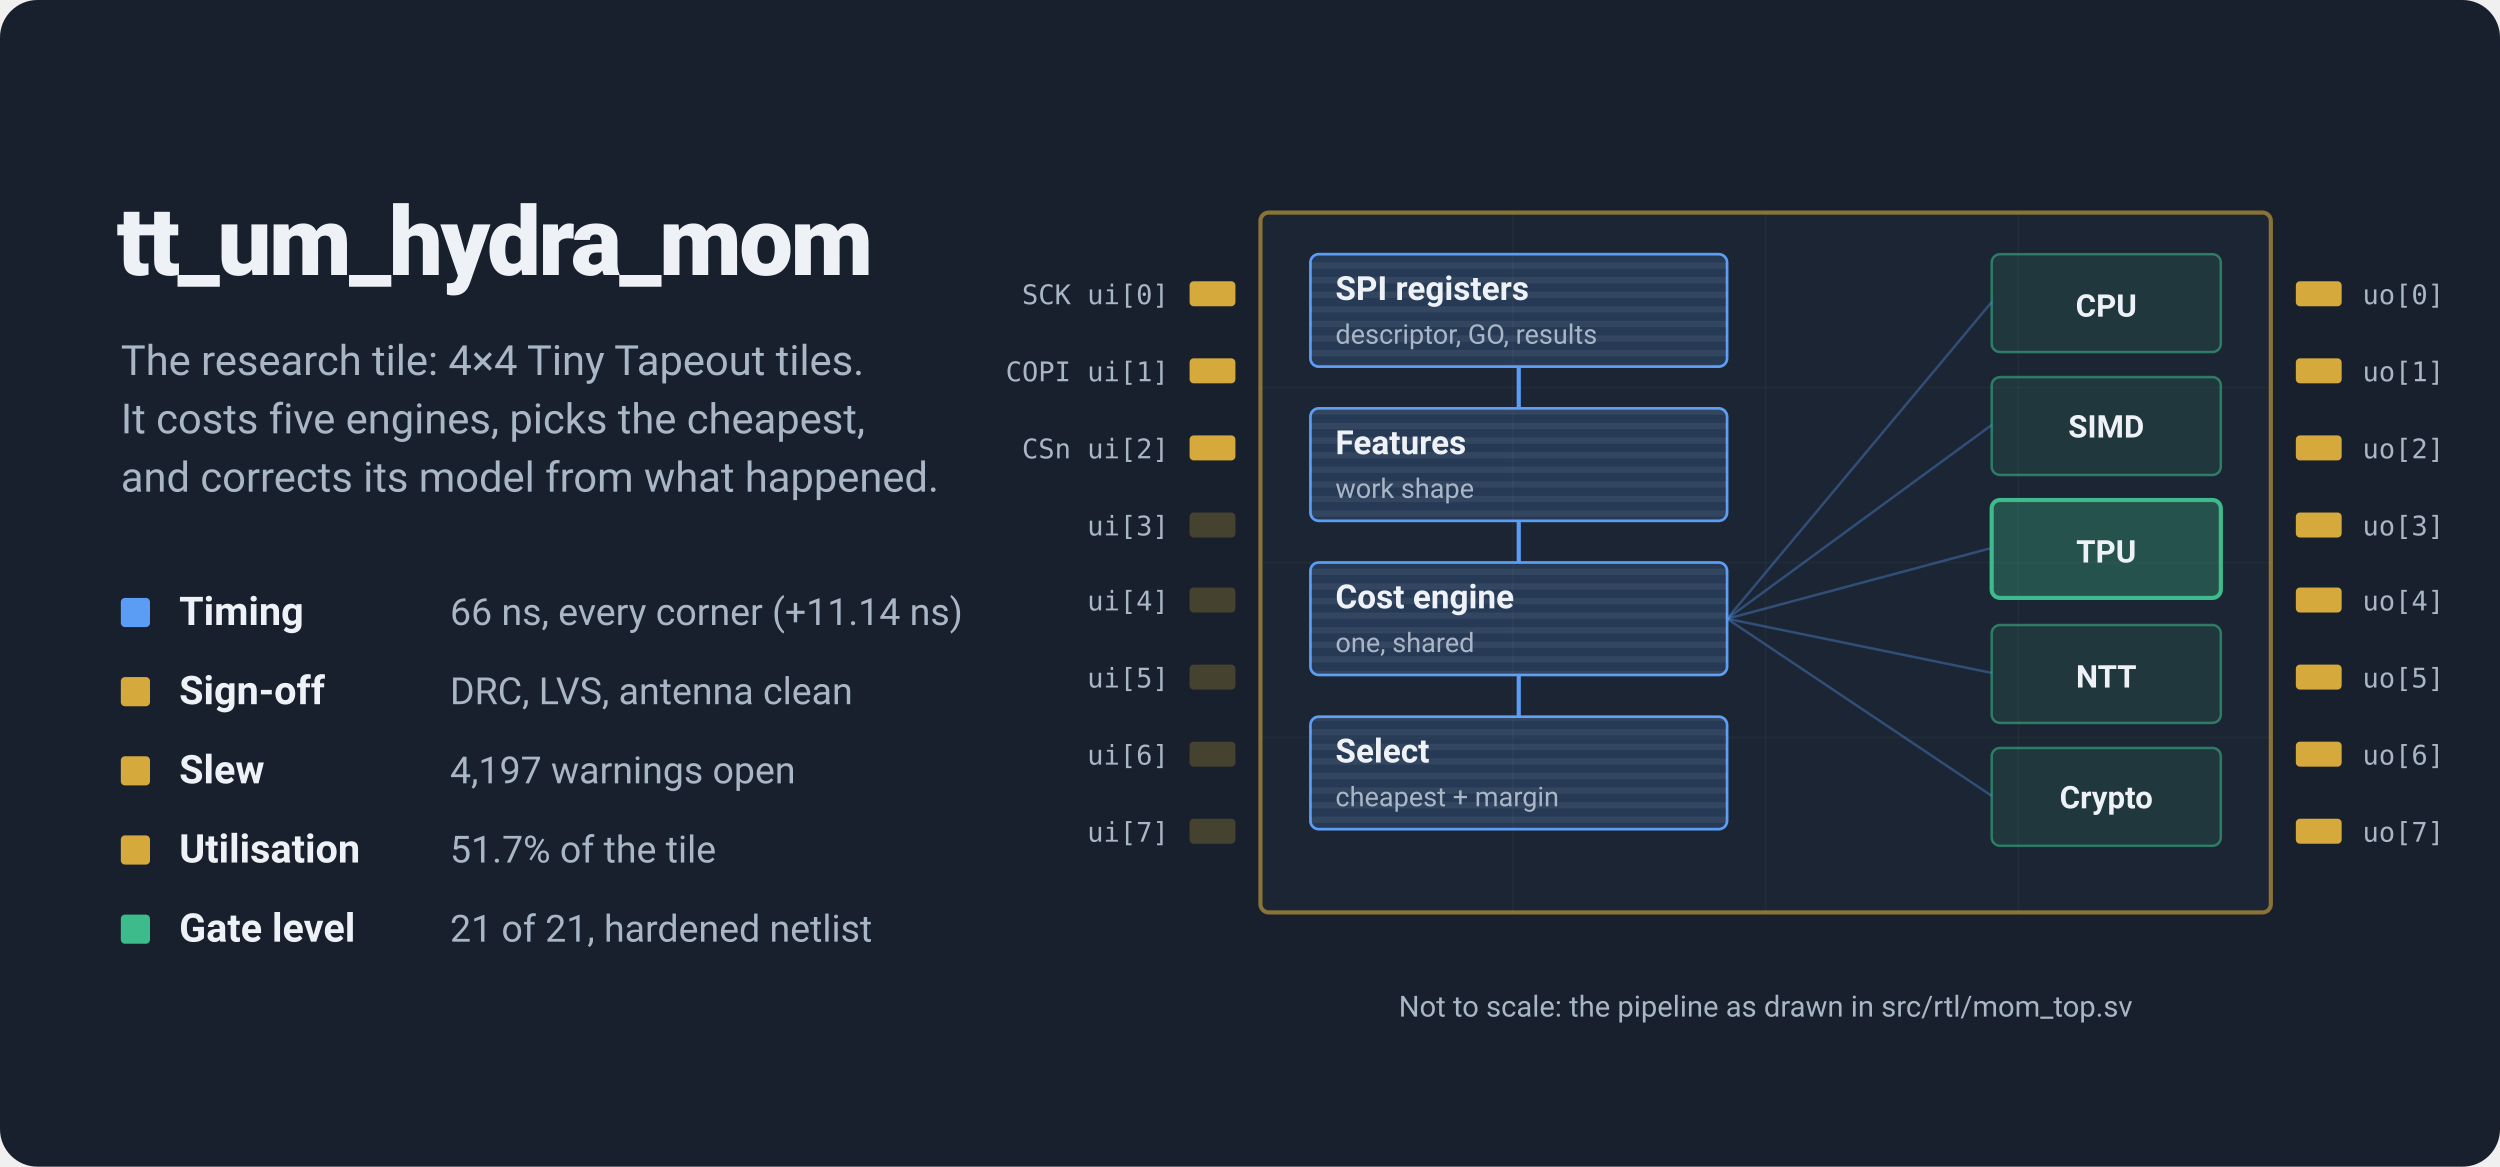
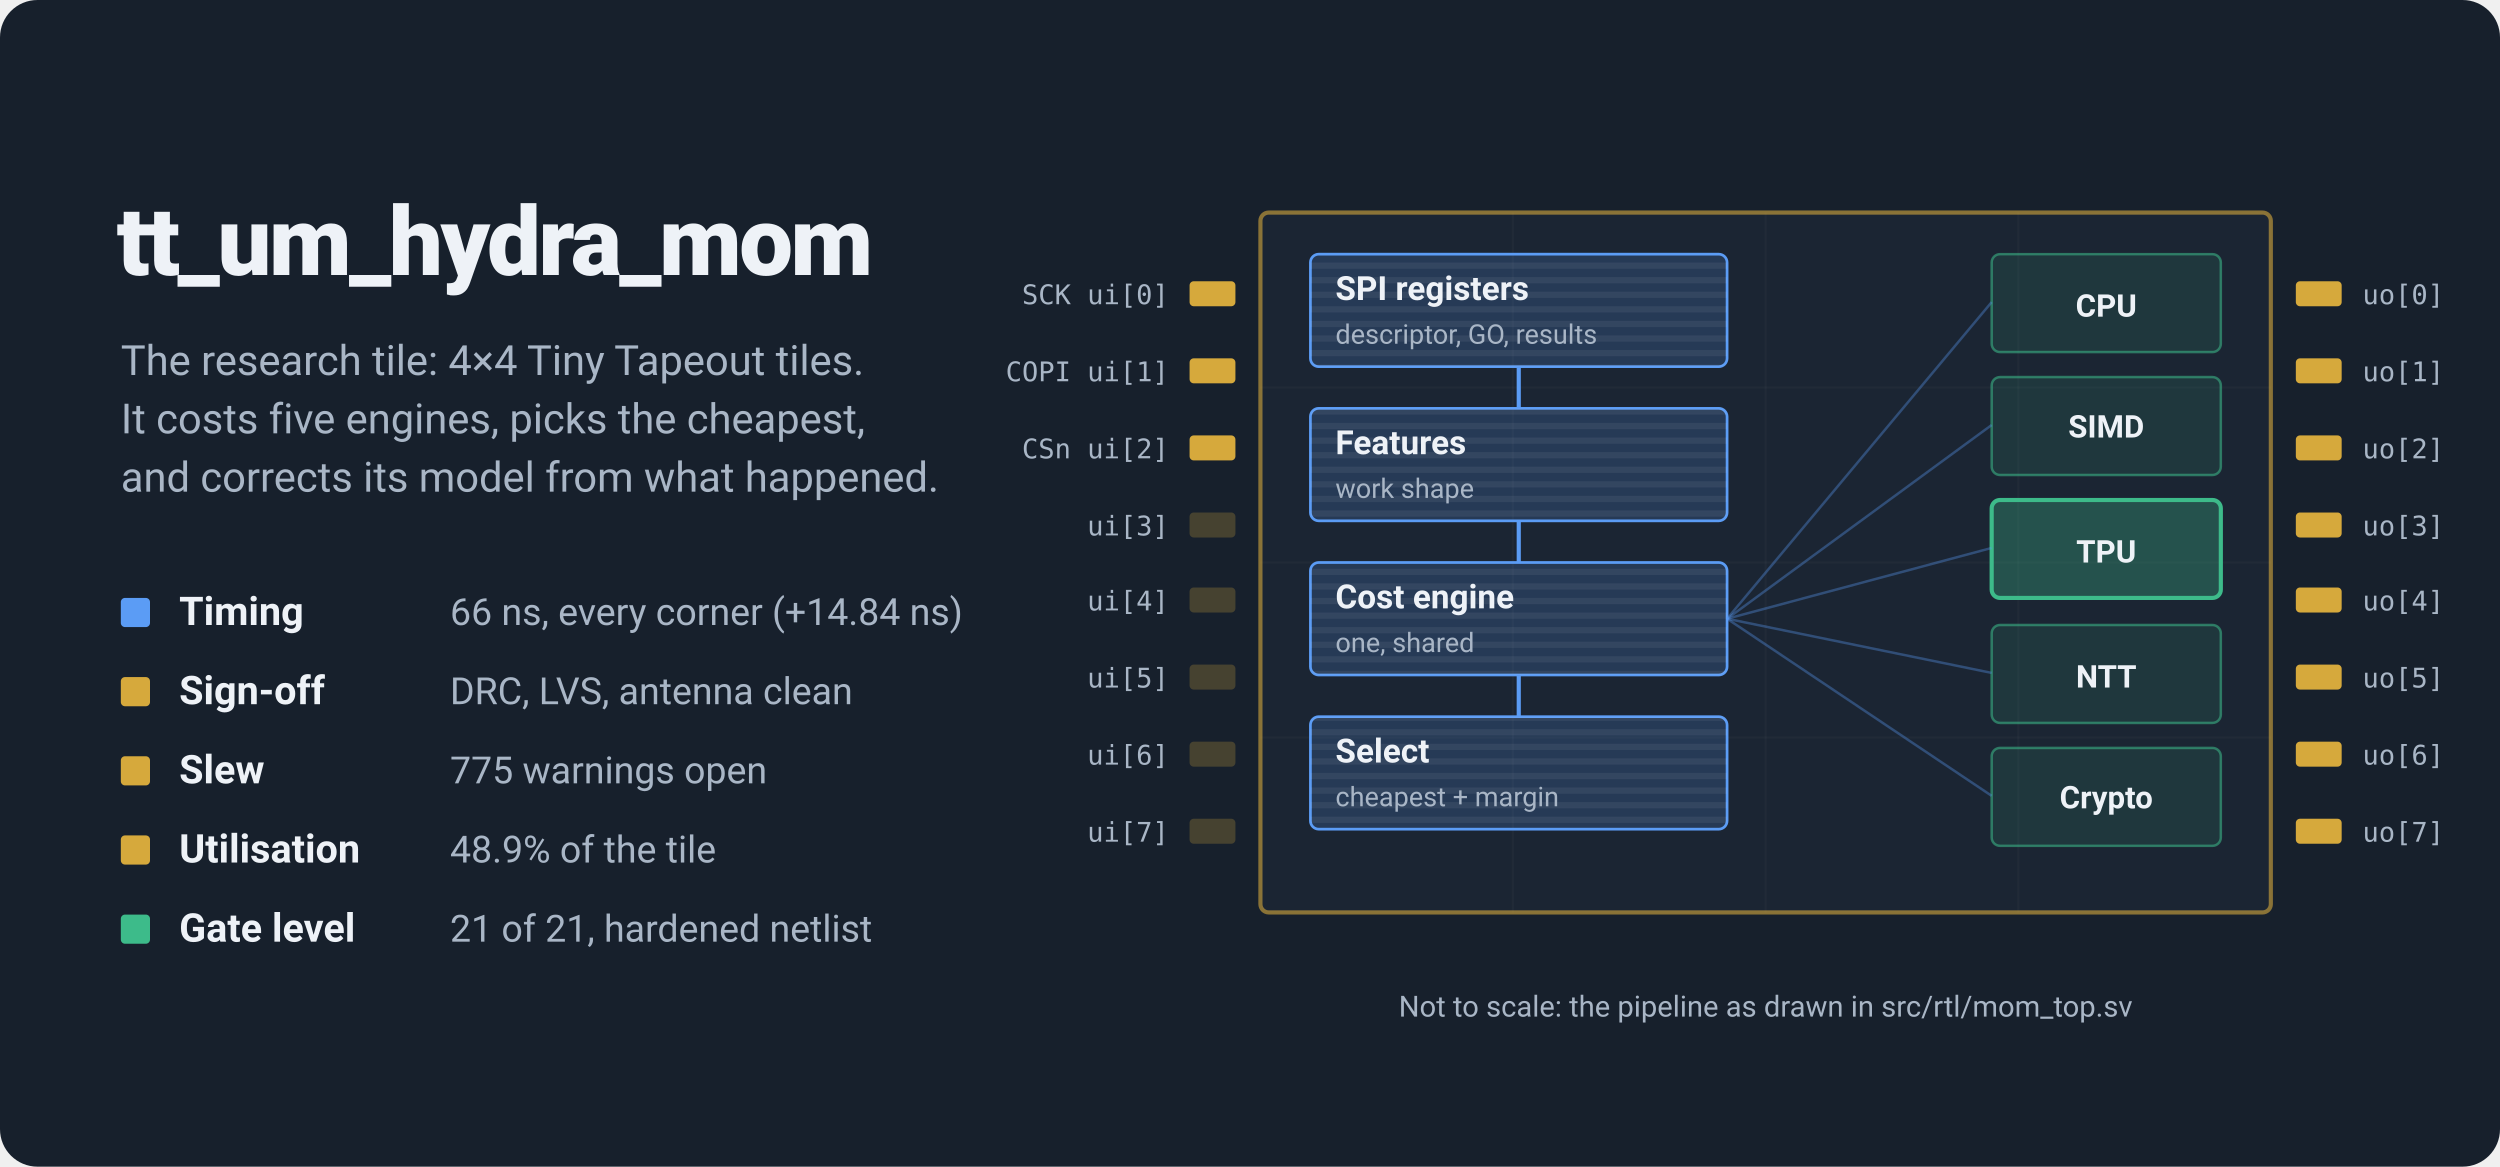
<svg xmlns="http://www.w3.org/2000/svg" viewBox="0 0 1200 560" width="1200" height="560" role="img" aria-labelledby="t d">
  <style>
  /* Static (SkyWater 130 audit, 2026-10-11): a README image cannot offer a
     pause control, so the lead figures show their final state only. */
  .bit { opacity: 1; } .cost { opacity: 1; } .out { opacity: 1; } .hl { opacity: 0; }
</style>
  <defs>
    <pattern id="rows" width="8" height="7" patternUnits="userSpaceOnUse">
      <rect width="8" height="3" fill="#ffffff" opacity="0.06" />
    </pattern>
  </defs>
  <rect width="1200" height="560" rx="18" fill="#17202c" />
  <line x1="726.2" y1="102.027" x2="726.2" y2="437.973" stroke="#ffffff" stroke-opacity=".06" />
  <line x1="847.5" y1="102.027" x2="847.5" y2="437.973" stroke="#ffffff" stroke-opacity=".06" />
  <line x1="968.8" y1="102.027" x2="968.8" y2="437.973" stroke="#ffffff" stroke-opacity=".06" />
  <line x1="605.0" y1="186.0" x2="1090.0" y2="186.0" stroke="#ffffff" stroke-opacity=".06" />
  <line x1="605.0" y1="270.0" x2="1090.0" y2="270.0" stroke="#ffffff" stroke-opacity=".06" />
  <line x1="605.0" y1="354.0" x2="1090.0" y2="354.0" stroke="#ffffff" stroke-opacity=".06" />
  <rect x="605.0" y="102.027" width="485.0" height="335.945" rx="4" fill="#1e2938" fill-opacity=".6" stroke="#d6a93c" stroke-opacity=".6" stroke-width="2" />
  <rect class="bit" style="animation-delay:0.00s" x="571.0" y="135" width="22" height="12" rx="2" fill="#d6a93c" fill-opacity="1" />
  <text x="561.0" y="146" text-anchor="end" style="font-family:ui-monospace,SFMono-Regular,Menlo,Consolas,monospace;font-size:13px" fill="#a9b6c6">SCK ui[0]</text>
  <rect class="out" x="1102.0" y="135" width="22" height="12" rx="2" fill="#d6a93c" />
  <text x="1134.0" y="146" style="font-family:ui-monospace,SFMono-Regular,Menlo,Consolas,monospace;font-size:13px" fill="#a9b6c6">uo[0]</text>
  <rect class="bit" style="animation-delay:0.05s" x="571.0" y="172" width="22" height="12" rx="2" fill="#d6a93c" fill-opacity="1" />
  <text x="561.0" y="183" text-anchor="end" style="font-family:ui-monospace,SFMono-Regular,Menlo,Consolas,monospace;font-size:13px" fill="#a9b6c6">COPI ui[1]</text>
  <rect class="out" x="1102.0" y="172" width="22" height="12" rx="2" fill="#d6a93c" />
  <text x="1134.0" y="183" style="font-family:ui-monospace,SFMono-Regular,Menlo,Consolas,monospace;font-size:13px" fill="#a9b6c6">uo[1]</text>
  <rect class="bit" style="animation-delay:0.10s" x="571.0" y="209" width="22" height="12" rx="2" fill="#d6a93c" fill-opacity="1" />
  <text x="561.0" y="220" text-anchor="end" style="font-family:ui-monospace,SFMono-Regular,Menlo,Consolas,monospace;font-size:13px" fill="#a9b6c6">CSn ui[2]</text>
  <rect class="out" x="1102.0" y="209" width="22" height="12" rx="2" fill="#d6a93c" />
  <text x="1134.0" y="220" style="font-family:ui-monospace,SFMono-Regular,Menlo,Consolas,monospace;font-size:13px" fill="#a9b6c6">uo[2]</text>
  <rect class="" style="animation-delay:0.15s" x="571.0" y="246" width="22" height="12" rx="2" fill="#d6a93c" fill-opacity="0.25" />
  <text x="561.0" y="257" text-anchor="end" style="font-family:ui-monospace,SFMono-Regular,Menlo,Consolas,monospace;font-size:13px" fill="#a9b6c6">ui[3]</text>
  <rect class="out" x="1102.0" y="246" width="22" height="12" rx="2" fill="#d6a93c" />
  <text x="1134.0" y="257" style="font-family:ui-monospace,SFMono-Regular,Menlo,Consolas,monospace;font-size:13px" fill="#a9b6c6">uo[3]</text>
  <rect class="" style="animation-delay:0.20s" x="571.0" y="282" width="22" height="12" rx="2" fill="#d6a93c" fill-opacity="0.25" />
  <text x="561.0" y="293" text-anchor="end" style="font-family:ui-monospace,SFMono-Regular,Menlo,Consolas,monospace;font-size:13px" fill="#a9b6c6">ui[4]</text>
  <rect class="out" x="1102.0" y="282" width="22" height="12" rx="2" fill="#d6a93c" />
  <text x="1134.0" y="293" style="font-family:ui-monospace,SFMono-Regular,Menlo,Consolas,monospace;font-size:13px" fill="#a9b6c6">uo[4]</text>
  <rect class="" style="animation-delay:0.25s" x="571.0" y="319" width="22" height="12" rx="2" fill="#d6a93c" fill-opacity="0.25" />
  <text x="561.0" y="330" text-anchor="end" style="font-family:ui-monospace,SFMono-Regular,Menlo,Consolas,monospace;font-size:13px" fill="#a9b6c6">ui[5]</text>
  <rect class="out" x="1102.0" y="319" width="22" height="12" rx="2" fill="#d6a93c" />
  <text x="1134.0" y="330" style="font-family:ui-monospace,SFMono-Regular,Menlo,Consolas,monospace;font-size:13px" fill="#a9b6c6">uo[5]</text>
  <rect class="" style="animation-delay:0.30s" x="571.0" y="356" width="22" height="12" rx="2" fill="#d6a93c" fill-opacity="0.25" />
  <text x="561.0" y="367" text-anchor="end" style="font-family:ui-monospace,SFMono-Regular,Menlo,Consolas,monospace;font-size:13px" fill="#a9b6c6">ui[6]</text>
  <rect class="out" x="1102.0" y="356" width="22" height="12" rx="2" fill="#d6a93c" />
  <text x="1134.0" y="367" style="font-family:ui-monospace,SFMono-Regular,Menlo,Consolas,monospace;font-size:13px" fill="#a9b6c6">uo[6]</text>
  <rect class="" style="animation-delay:0.35s" x="571.0" y="393" width="22" height="12" rx="2" fill="#d6a93c" fill-opacity="0.25" />
  <text x="561.0" y="404" text-anchor="end" style="font-family:ui-monospace,SFMono-Regular,Menlo,Consolas,monospace;font-size:13px" fill="#a9b6c6">ui[7]</text>
  <rect class="out" x="1102.0" y="393" width="22" height="12" rx="2" fill="#d6a93c" />
  <text x="1134.0" y="404" style="font-family:ui-monospace,SFMono-Regular,Menlo,Consolas,monospace;font-size:13px" fill="#a9b6c6">uo[7]</text>
  <rect x="629" y="122" width="200" height="54" rx="4" fill="#5b9cf5" fill-opacity=".18" stroke="#5b9cf5" stroke-width="1.3" />
  <rect x="629" y="122" width="200" height="54" rx="4" fill="url(#rows)" />
  <text x="641" y="144" style="font-family:ui-sans-serif,system-ui,-apple-system,'Segoe UI',Roboto,sans-serif;font-size:16px;font-weight:650" fill="#eef2f7">SPI registers</text>
  <text x="641" y="165" style="font-family:ui-sans-serif,system-ui,-apple-system,'Segoe UI',Roboto,sans-serif;font-size:13px" fill="#a9b6c6">descriptor, GO, results</text>
  <path d="M729,176 V196" stroke="#5b9cf5" stroke-width="2" />
  <rect x="629" y="196" width="200" height="54" rx="4" fill="#5b9cf5" fill-opacity=".18" stroke="#5b9cf5" stroke-width="1.3" />
  <rect x="629" y="196" width="200" height="54" rx="4" fill="url(#rows)" />
  <text x="641" y="218" style="font-family:ui-sans-serif,system-ui,-apple-system,'Segoe UI',Roboto,sans-serif;font-size:16px;font-weight:650" fill="#eef2f7">Features</text>
  <text x="641" y="239" style="font-family:ui-sans-serif,system-ui,-apple-system,'Segoe UI',Roboto,sans-serif;font-size:13px" fill="#a9b6c6">work shape</text>
  <path d="M729,250 V270" stroke="#5b9cf5" stroke-width="2" />
  <rect x="629" y="270" width="200" height="54" rx="4" fill="#5b9cf5" fill-opacity=".18" stroke="#5b9cf5" stroke-width="1.3" />
  <rect x="629" y="270" width="200" height="54" rx="4" fill="url(#rows)" />
  <text x="641" y="292" style="font-family:ui-sans-serif,system-ui,-apple-system,'Segoe UI',Roboto,sans-serif;font-size:16px;font-weight:650" fill="#eef2f7">Cost engine</text>
  <text x="641" y="313" style="font-family:ui-sans-serif,system-ui,-apple-system,'Segoe UI',Roboto,sans-serif;font-size:13px" fill="#a9b6c6">one, shared</text>
  <path d="M729,324 V344" stroke="#5b9cf5" stroke-width="2" />
  <rect x="629" y="344" width="200" height="54" rx="4" fill="#5b9cf5" fill-opacity=".18" stroke="#5b9cf5" stroke-width="1.3" />
  <rect x="629" y="344" width="200" height="54" rx="4" fill="url(#rows)" />
  <text x="641" y="366" style="font-family:ui-sans-serif,system-ui,-apple-system,'Segoe UI',Roboto,sans-serif;font-size:16px;font-weight:650" fill="#eef2f7">Select</text>
  <text x="641" y="387" style="font-family:ui-sans-serif,system-ui,-apple-system,'Segoe UI',Roboto,sans-serif;font-size:13px" fill="#a9b6c6">cheapest + margin</text>
  <rect x="956" y="122" width="110" height="47" rx="4" fill="#3dbb8a" fill-opacity=".12" stroke="#3dbb8a" stroke-opacity="0.55" stroke-width="1.2" />
  <text x="1011" y="152" text-anchor="middle" style="font-family:ui-sans-serif,system-ui,-apple-system,'Segoe UI',Roboto,sans-serif;font-size:15px;font-weight:650" fill="#eef2f7">CPU</text>
  <rect class="hl" style="animation-delay:0.0s" x="956" y="122" width="110" height="47" rx="4" fill="none" stroke="#eef2f7" stroke-width="2.4" />
  <path d="M829,297 L956,145" stroke="#5b9cf5" stroke-opacity=".35" stroke-width="1.2" />
  <rect x="956" y="181" width="110" height="47" rx="4" fill="#3dbb8a" fill-opacity=".12" stroke="#3dbb8a" stroke-opacity="0.55" stroke-width="1.2" />
  <text x="1011" y="210" text-anchor="middle" style="font-family:ui-sans-serif,system-ui,-apple-system,'Segoe UI',Roboto,sans-serif;font-size:15px;font-weight:650" fill="#eef2f7">SIMD</text>
  <rect class="hl" style="animation-delay:0.6s" x="956" y="181" width="110" height="47" rx="4" fill="none" stroke="#eef2f7" stroke-width="2.4" />
  <path d="M829,297 L956,204" stroke="#5b9cf5" stroke-opacity=".35" stroke-width="1.2" />
  <rect x="956" y="240" width="110" height="47" rx="4" fill="#3dbb8a" fill-opacity=".30" stroke="#3dbb8a" stroke-opacity="1" stroke-width="2" />
  <text x="1011" y="270" text-anchor="middle" style="font-family:ui-sans-serif,system-ui,-apple-system,'Segoe UI',Roboto,sans-serif;font-size:15px;font-weight:650" fill="#eef2f7">TPU</text>
  <rect class="hl" style="animation-delay:1.2s" x="956" y="240" width="110" height="47" rx="4" fill="none" stroke="#eef2f7" stroke-width="2.4" />
  <path d="M829,297 L956,263" stroke="#5b9cf5" stroke-opacity=".35" stroke-width="1.2" />
  <rect x="956" y="300" width="110" height="47" rx="4" fill="#3dbb8a" fill-opacity=".12" stroke="#3dbb8a" stroke-opacity="0.55" stroke-width="1.2" />
  <text x="1011" y="330" text-anchor="middle" style="font-family:ui-sans-serif,system-ui,-apple-system,'Segoe UI',Roboto,sans-serif;font-size:15px;font-weight:650" fill="#eef2f7">NTT</text>
  <rect class="hl" style="animation-delay:1.8s" x="956" y="300" width="110" height="47" rx="4" fill="none" stroke="#eef2f7" stroke-width="2.4" />
  <path d="M829,297 L956,323" stroke="#5b9cf5" stroke-opacity=".35" stroke-width="1.2" />
  <rect x="956" y="359" width="110" height="47" rx="4" fill="#3dbb8a" fill-opacity=".12" stroke="#3dbb8a" stroke-opacity="0.55" stroke-width="1.2" />
  <text x="1011" y="388" text-anchor="middle" style="font-family:ui-sans-serif,system-ui,-apple-system,'Segoe UI',Roboto,sans-serif;font-size:15px;font-weight:650" fill="#eef2f7">Crypto</text>
  <rect class="hl" style="animation-delay:2.4s" x="956" y="359" width="110" height="47" rx="4" fill="none" stroke="#eef2f7" stroke-width="2.4" />
  <path d="M829,297 L956,382" stroke="#5b9cf5" stroke-opacity=".35" stroke-width="1.2" />
  <text x="56" y="132" style="font-family:ui-sans-serif,system-ui,-apple-system,'Segoe UI',Roboto,sans-serif;font-size:46px;font-weight:800;letter-spacing:-1.2px" fill="#eef2f7">tt_um_hydra_mom</text>
  <text x="58" y="180" style="font-family:ui-sans-serif,system-ui,-apple-system,'Segoe UI',Roboto,sans-serif;font-size:20px" fill="#a9b6c6">The research tile: 4×4 Tiny Tapeout tiles.</text>
  <text x="58" y="208" style="font-family:ui-sans-serif,system-ui,-apple-system,'Segoe UI',Roboto,sans-serif;font-size:20px" fill="#a9b6c6">It costs five engines, picks the cheapest,</text>
  <text x="58" y="236" style="font-family:ui-sans-serif,system-ui,-apple-system,'Segoe UI',Roboto,sans-serif;font-size:20px" fill="#a9b6c6">and corrects its model from what happened.</text>
  <rect x="58" y="287" width="14" height="14" rx="2" fill="#5b9cf5" />
  <text x="86" y="300" style="font-family:ui-sans-serif,system-ui,-apple-system,'Segoe UI',Roboto,sans-serif;font-size:19px;font-weight:650" fill="#eef2f7">Timing</text>
-   <text x="216" y="300" style="font-family:ui-sans-serif,system-ui,-apple-system,'Segoe UI',Roboto,sans-serif;font-size:18px" fill="#a9b6c6">66 ns, every corner (+11.14 ns)</text>
+   <text x="216" y="300" style="font-family:ui-sans-serif,system-ui,-apple-system,'Segoe UI',Roboto,sans-serif;font-size:18px" fill="#a9b6c6">66 ns, every corner (+14.84 ns)</text>
  <rect x="58" y="325" width="14" height="14" rx="2" fill="#d6a93c" />
  <text x="86" y="338" style="font-family:ui-sans-serif,system-ui,-apple-system,'Segoe UI',Roboto,sans-serif;font-size:19px;font-weight:650" fill="#eef2f7">Sign-off</text>
  <text x="216" y="338" style="font-family:ui-sans-serif,system-ui,-apple-system,'Segoe UI',Roboto,sans-serif;font-size:18px" fill="#a9b6c6">DRC, LVS, antenna clean</text>
  <rect x="58" y="363" width="14" height="14" rx="2" fill="#d6a93c" />
  <text x="86" y="376" style="font-family:ui-sans-serif,system-ui,-apple-system,'Segoe UI',Roboto,sans-serif;font-size:19px;font-weight:650" fill="#eef2f7">Slew</text>
-   <text x="216" y="376" style="font-family:ui-sans-serif,system-ui,-apple-system,'Segoe UI',Roboto,sans-serif;font-size:18px" fill="#a9b6c6">4,197 warnings open</text>
+   <text x="216" y="376" style="font-family:ui-sans-serif,system-ui,-apple-system,'Segoe UI',Roboto,sans-serif;font-size:18px" fill="#a9b6c6">775 warnings open</text>
  <rect x="58" y="401" width="14" height="14" rx="2" fill="#d6a93c" />
  <text x="86" y="414" style="font-family:ui-sans-serif,system-ui,-apple-system,'Segoe UI',Roboto,sans-serif;font-size:19px;font-weight:650" fill="#eef2f7">Utilisation</text>
-   <text x="216" y="414" style="font-family:ui-sans-serif,system-ui,-apple-system,'Segoe UI',Roboto,sans-serif;font-size:18px" fill="#a9b6c6">51.7% of the tile</text>
+   <text x="216" y="414" style="font-family:ui-sans-serif,system-ui,-apple-system,'Segoe UI',Roboto,sans-serif;font-size:18px" fill="#a9b6c6">48.9% of the tile</text>
  <rect x="58" y="439" width="14" height="14" rx="2" fill="#3dbb8a" />
  <text x="86" y="452" style="font-family:ui-sans-serif,system-ui,-apple-system,'Segoe UI',Roboto,sans-serif;font-size:19px;font-weight:650" fill="#eef2f7">Gate level</text>
  <text x="216" y="452" style="font-family:ui-sans-serif,system-ui,-apple-system,'Segoe UI',Roboto,sans-serif;font-size:18px" fill="#a9b6c6">21 of 21, hardened netlist</text>
  <text x="847.5" y="487.973" text-anchor="middle" style="font-family:ui-sans-serif,system-ui,-apple-system,'Segoe UI',Roboto,sans-serif;font-size:14px" fill="#a9b6c6">Not to scale: the pipeline as drawn in src/rtl/mom_top.sv</text>
</svg>
